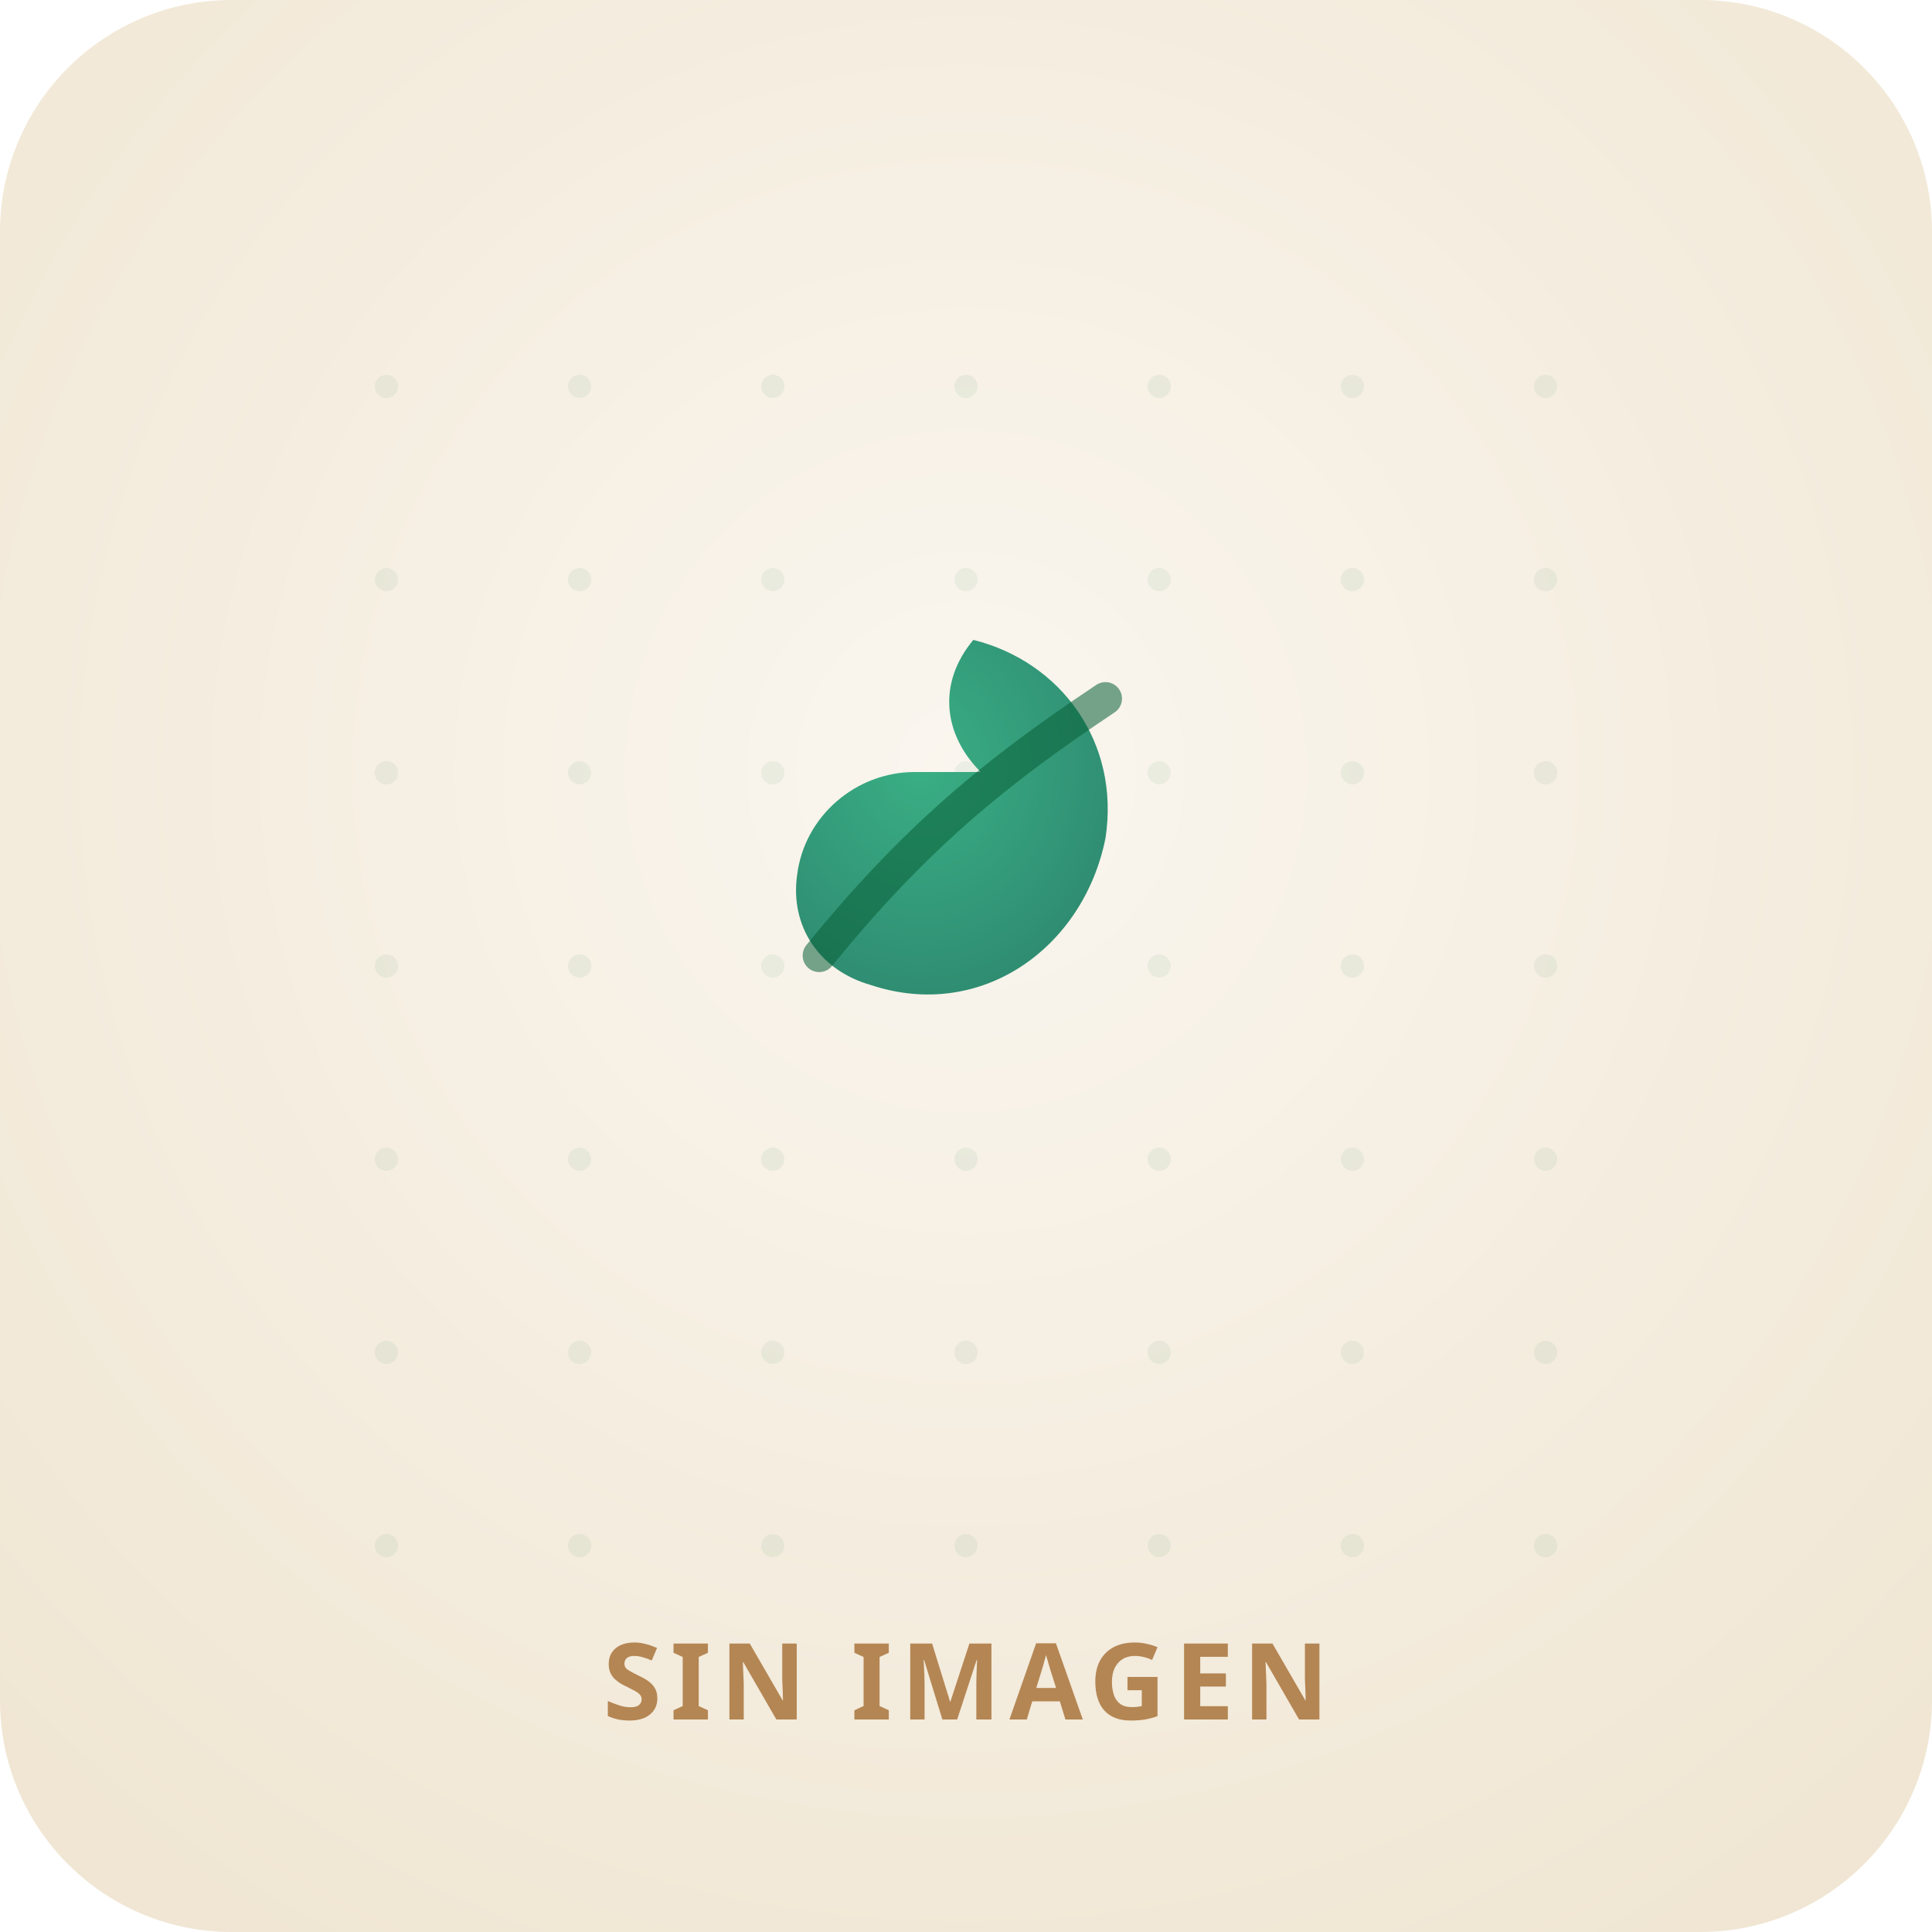
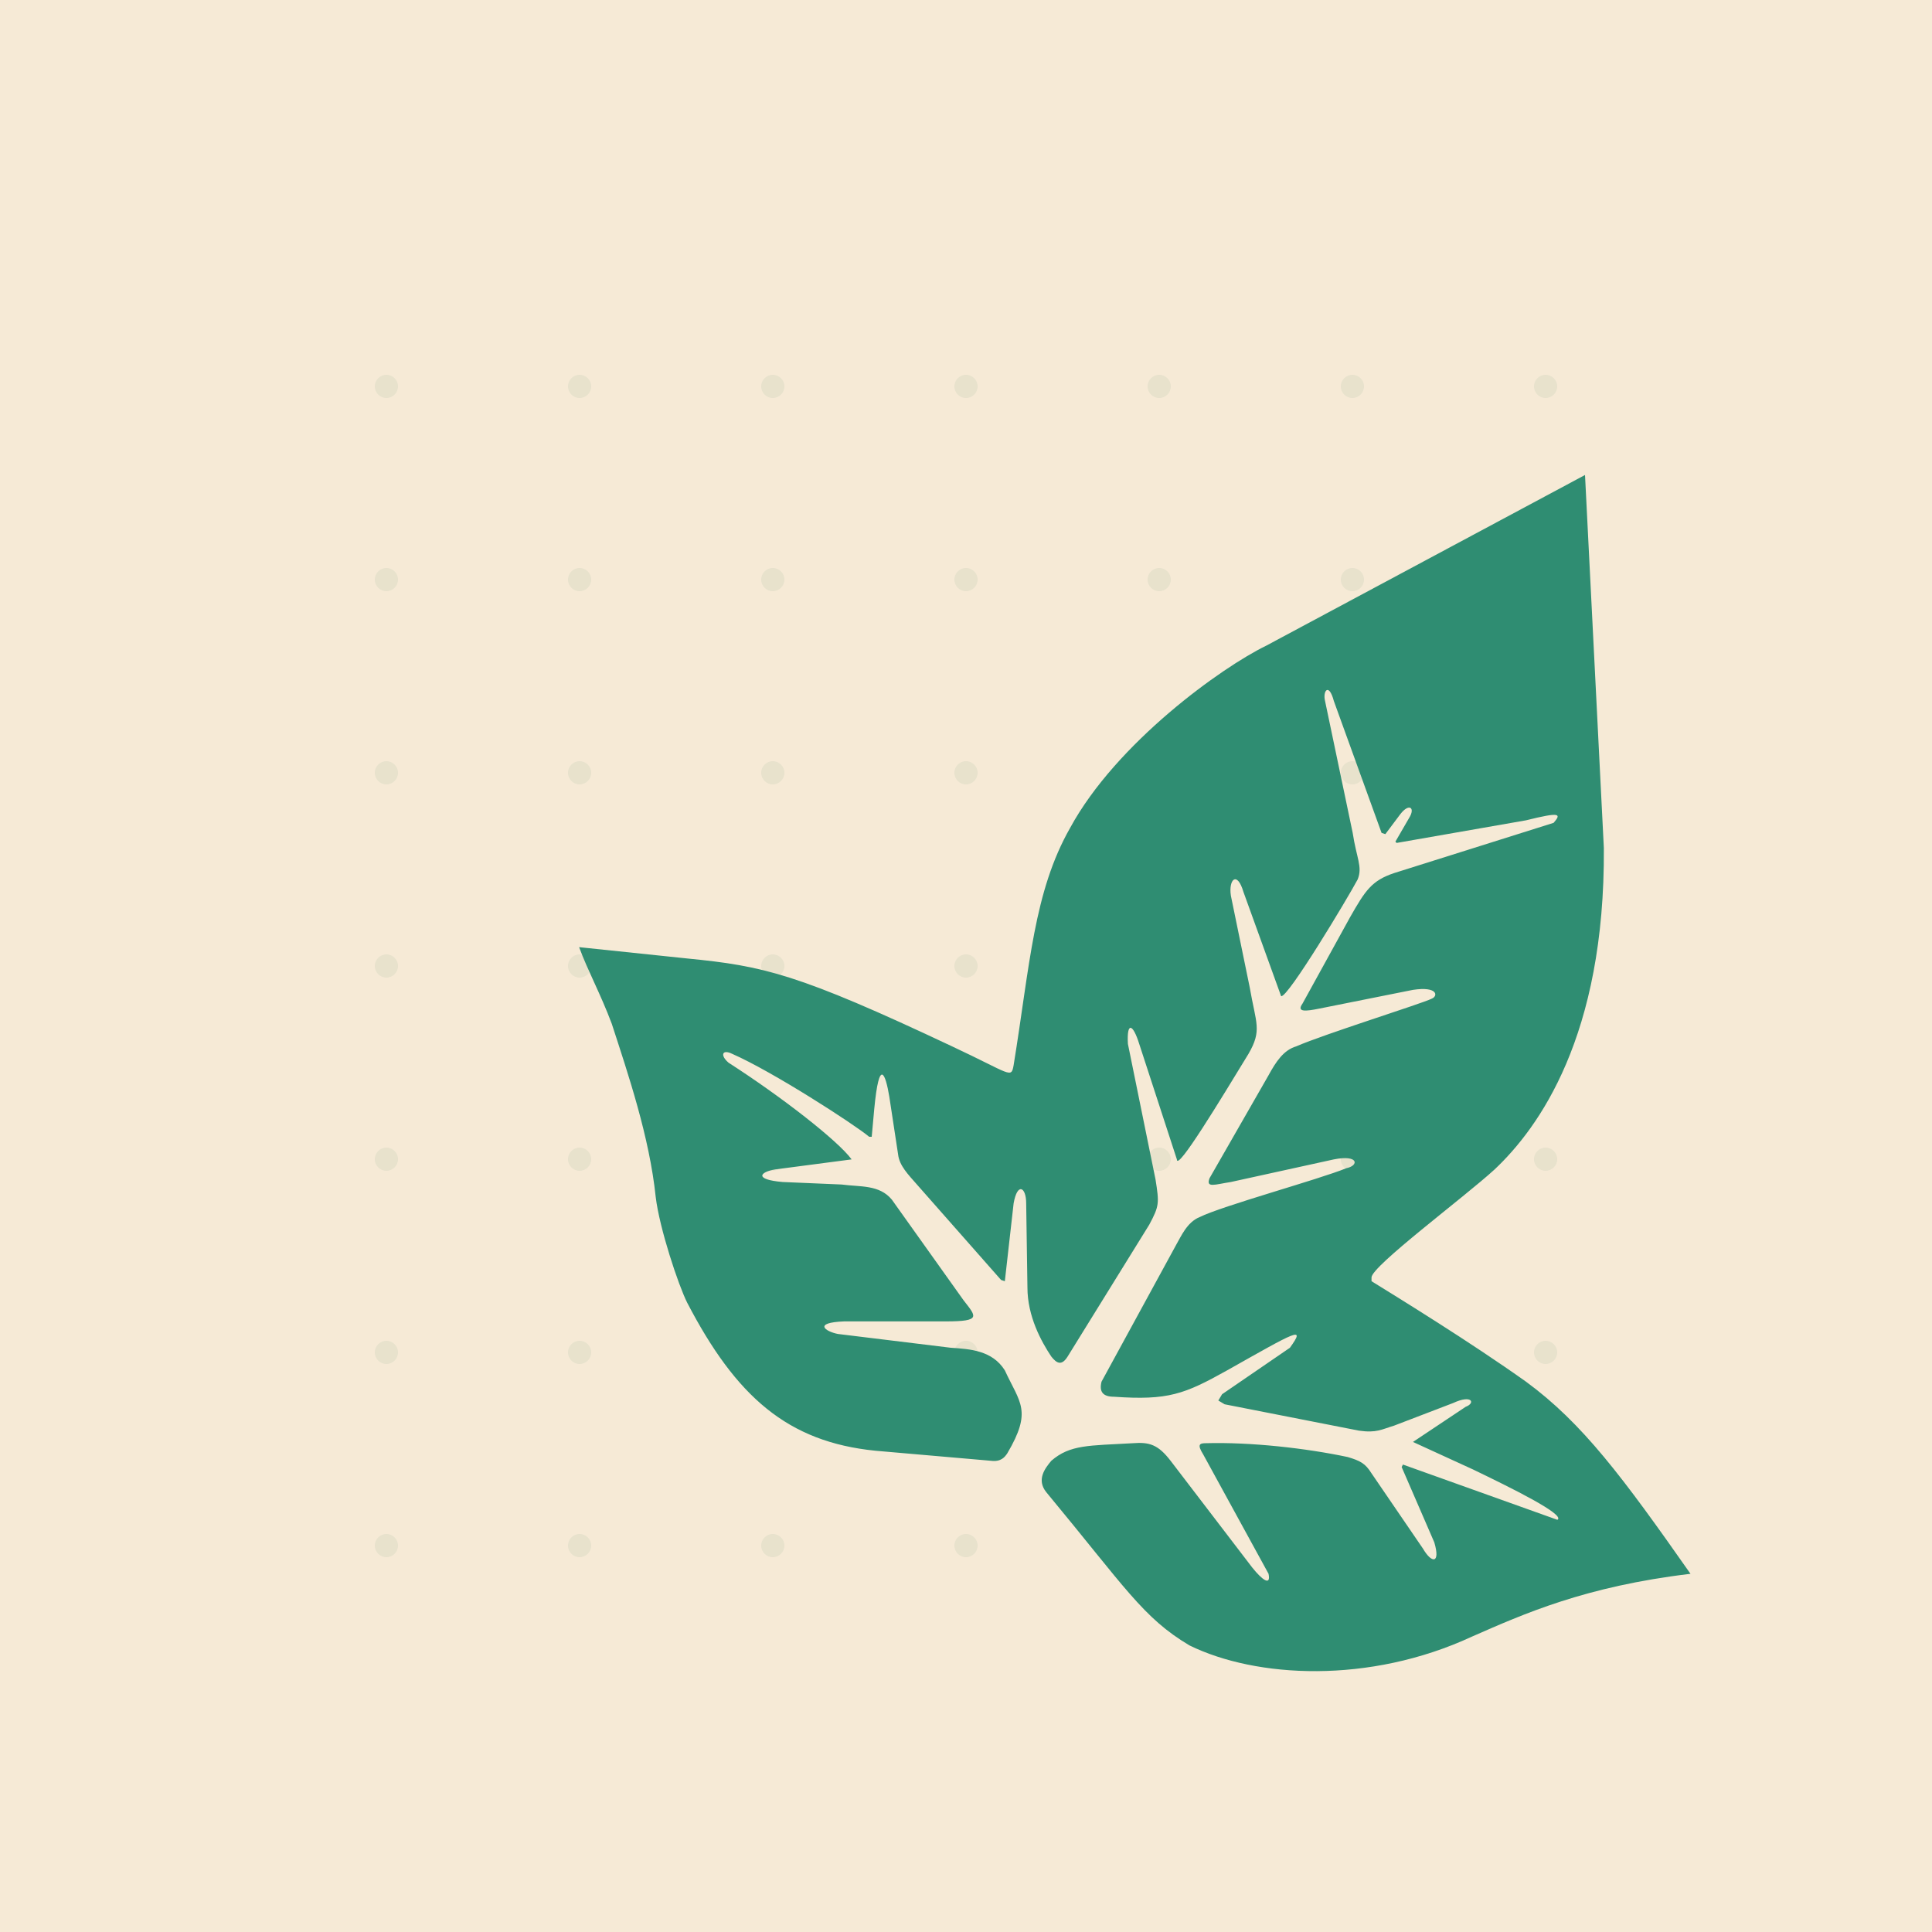
<svg xmlns="http://www.w3.org/2000/svg" viewBox="0 0 200 200" role="img" aria-label="Producto sin imagen">
-   <defs>
-     <radialGradient id="bg" cx="50%" cy="40%" r="70%">
-       <stop offset="0%" stop-color="#faf6ef" />
-       <stop offset="100%" stop-color="#f0e6d3" />
-     </radialGradient>
-     <radialGradient id="leaf" cx="40%" cy="35%" r="65%">
-       <stop offset="0%" stop-color="#3aaf85" />
-       <stop offset="100%" stop-color="#2f8d72" />
-     </radialGradient>
-   </defs>
-   <rect width="200" height="200" rx="24" fill="url(#bg)" />
+   <rect width="200" height="200" fill="#f6ead6" />
  <g opacity="0.06" fill="#075f36">
    <circle cx="40" cy="40" r="1.2" />
    <circle cx="60" cy="40" r="1.2" />
    <circle cx="80" cy="40" r="1.2" />
    <circle cx="100" cy="40" r="1.2" />
    <circle cx="120" cy="40" r="1.2" />
    <circle cx="140" cy="40" r="1.2" />
    <circle cx="160" cy="40" r="1.2" />
    <circle cx="40" cy="60" r="1.2" />
    <circle cx="60" cy="60" r="1.2" />
    <circle cx="80" cy="60" r="1.2" />
    <circle cx="100" cy="60" r="1.2" />
    <circle cx="120" cy="60" r="1.2" />
    <circle cx="140" cy="60" r="1.2" />
    <circle cx="160" cy="60" r="1.2" />
    <circle cx="40" cy="80" r="1.2" />
    <circle cx="60" cy="80" r="1.2" />
    <circle cx="80" cy="80" r="1.2" />
    <circle cx="100" cy="80" r="1.2" />
    <circle cx="120" cy="80" r="1.2" />
    <circle cx="140" cy="80" r="1.2" />
    <circle cx="160" cy="80" r="1.2" />
    <circle cx="40" cy="100" r="1.2" />
    <circle cx="60" cy="100" r="1.2" />
    <circle cx="80" cy="100" r="1.2" />
    <circle cx="100" cy="100" r="1.2" />
    <circle cx="120" cy="100" r="1.2" />
    <circle cx="140" cy="100" r="1.2" />
    <circle cx="160" cy="100" r="1.2" />
    <circle cx="40" cy="120" r="1.2" />
    <circle cx="60" cy="120" r="1.2" />
    <circle cx="80" cy="120" r="1.2" />
    <circle cx="100" cy="120" r="1.2" />
    <circle cx="120" cy="120" r="1.2" />
    <circle cx="140" cy="120" r="1.2" />
    <circle cx="160" cy="120" r="1.2" />
    <circle cx="40" cy="140" r="1.2" />
    <circle cx="60" cy="140" r="1.2" />
    <circle cx="80" cy="140" r="1.2" />
    <circle cx="100" cy="140" r="1.2" />
    <circle cx="120" cy="140" r="1.2" />
    <circle cx="140" cy="140" r="1.2" />
    <circle cx="160" cy="140" r="1.2" />
    <circle cx="40" cy="160" r="1.2" />
    <circle cx="60" cy="160" r="1.2" />
    <circle cx="80" cy="160" r="1.2" />
    <circle cx="100" cy="160" r="1.2" />
    <circle cx="120" cy="160" r="1.2" />
    <circle cx="140" cy="160" r="1.2" />
    <circle cx="160" cy="160" r="1.2" />
  </g>
-   <g transform="translate(62, 48) scale(0.76)">
-     <path d="M51 24c12 3 20 14 18 27-3 15-17 25-32 20-7-2-11-8-10-15 1-8 8-14 16-14h9c-5-5-6-12-1-18Z" fill="url(#leaf)" />
-     <path d="M30 67c13-16 24-25 39-35" fill="none" stroke="#075f36" stroke-width="4.5" stroke-linecap="round" opacity=".55" />
+   <g transform="translate(19, 48) scale(1.3)">
+     <path d="m94.6 64.8c0-0.9 7.4-6.4 9.8-8.6 3.5-3.3 8.8-10.6 8.7-25.6l-1.5-29.7-25.4 13.6c-3.5 1.7-11.9 7.7-15.6 14.5-2.9 5.1-3.2 10.9-4.5 18.9-0.2 1.1-0.2 0.7-4.9-1.5-12.3-5.8-15-6.4-21.1-7l-8.6-0.9c0.7 1.9 1.7 3.7 2.6 6.1 1.3 4 3 9 3.5 13.8 0.3 2.5 1.8 7 2.5 8.4 3.9 7.5 8 11.1 15 11.8l9.2 0.8c0.8 0.1 1.1-0.3 1.3-0.6 2-3.4 1-4-0.2-6.6-1-1.6-2.8-1.7-4.3-1.8l-9-1.1c-1-0.2-2-0.9 0.5-1h8.1c2.9 0 2.4-0.4 1.4-1.7l-5.7-8c-1-1.2-2.5-1-4-1.2l-4.7-0.2c-2.3-0.2-1.8-0.8-0.6-1l6.1-0.8c-1.1-1.5-5.6-5-9.8-7.7-0.7-0.6-0.5-1.1 0.3-0.7 3.2 1.4 9.7 5.6 10.9 6.6h0.2l0.2-2.2c0.4-4.2 0.9-2.8 1.2-1l0.7 4.6c0.1 0.9 0.8 1.6 1.5 2.4l6.7 7.6 0.3 0.1 0.7-6.2c0.3-1.7 1-1.3 1 0l0.1 6.7c0 2.3 1.1 4.3 1.9 5.5 0.4 0.5 0.8 0.8 1.3 0l6.5-10.5c0.8-1.5 0.8-1.7 0.5-3.6l-2.2-10.8c-0.1-1.8 0.4-1.6 0.9 0l3 9.2c0 1 3.5-4.8 5.7-8.4 1.1-1.9 0.6-2.4 0.1-5.3l-1.5-7.3c-0.2-1.3 0.5-2 1-0.3l3 8.3c0.5 0.2 5.3-7.8 6.1-9.3 0.4-1-0.1-1.7-0.4-3.7l-2.2-10.5c-0.2-0.8 0.3-1.5 0.7 0l3.8 10.5 0.3 0.1 1.2-1.6c0.7-0.9 1.2-0.5 0.7 0.3l-1.1 1.9 0.1 0.1 10.3-1.8c2.8-0.7 2.8-0.5 2.2 0.2l-12.7 4c-1.8 0.6-2.3 1.4-3.5 3.5l-3.8 6.9c-0.5 0.7 0.3 0.6 1.3 0.4l7.5-1.5c2-0.3 2 0.5 1.5 0.7-0.8 0.4-8.5 2.8-10.8 3.8-1 0.3-1.6 1.2-2.2 2.3l-4.7 8.2c-0.3 0.8 0.4 0.5 1.7 0.3l8.2-1.8c2-0.4 2 0.5 1 0.7-2.2 0.9-9.9 3-11.7 3.9-1 0.4-1.5 1.6-1.8 2.1l-6 11c-0.2 0.8 0.1 1.2 1 1.2 4.3 0.3 5.6-0.2 9-2.1 5.5-3.1 6.3-3.6 5-1.8l-5.4 3.7-0.3 0.5 0.5 0.3 10.7 2.1c1.4 0.2 1.8-0.1 2.8-0.4l4.7-1.8c1.5-0.7 1.8 0 1 0.3l-4.2 2.8 4.8 2.2c2.9 1.4 7.4 3.6 6.7 4l-12.3-4.4-0.1 0.2 2.6 6c0.5 1.7-0.2 1.7-0.9 0.5l-4.1-6c-0.5-0.8-0.9-1-1.9-1.3-3.3-0.7-7.7-1.2-11.3-1.1-0.5 0-0.7 0.1-0.2 0.9l5.2 9.5c0.2 1-0.5 0.5-1.3-0.5l-6.5-8.5c-1-1.3-1.7-1.5-3-1.4-3.5 0.2-5 0.1-6.5 1.4-0.5 0.6-1.2 1.5-0.4 2.5 6.3 7.6 7.7 10 11.4 12.2 5.3 2.6 14.3 3.1 22.5-0.7 4.1-1.8 9-4 17.4-5-5.4-7.7-8.6-12-13.1-15.3-4.5-3.2-10.2-6.7-12.3-8v-0.3z" fill="#2f8d72" />
  </g>
-   <text x="100" y="178" text-anchor="middle" fill="#9a5b19" font-family="system-ui, sans-serif" font-size="11" font-weight="600" letter-spacing="0.08em" opacity="0.7">SIN IMAGEN</text>
</svg>
